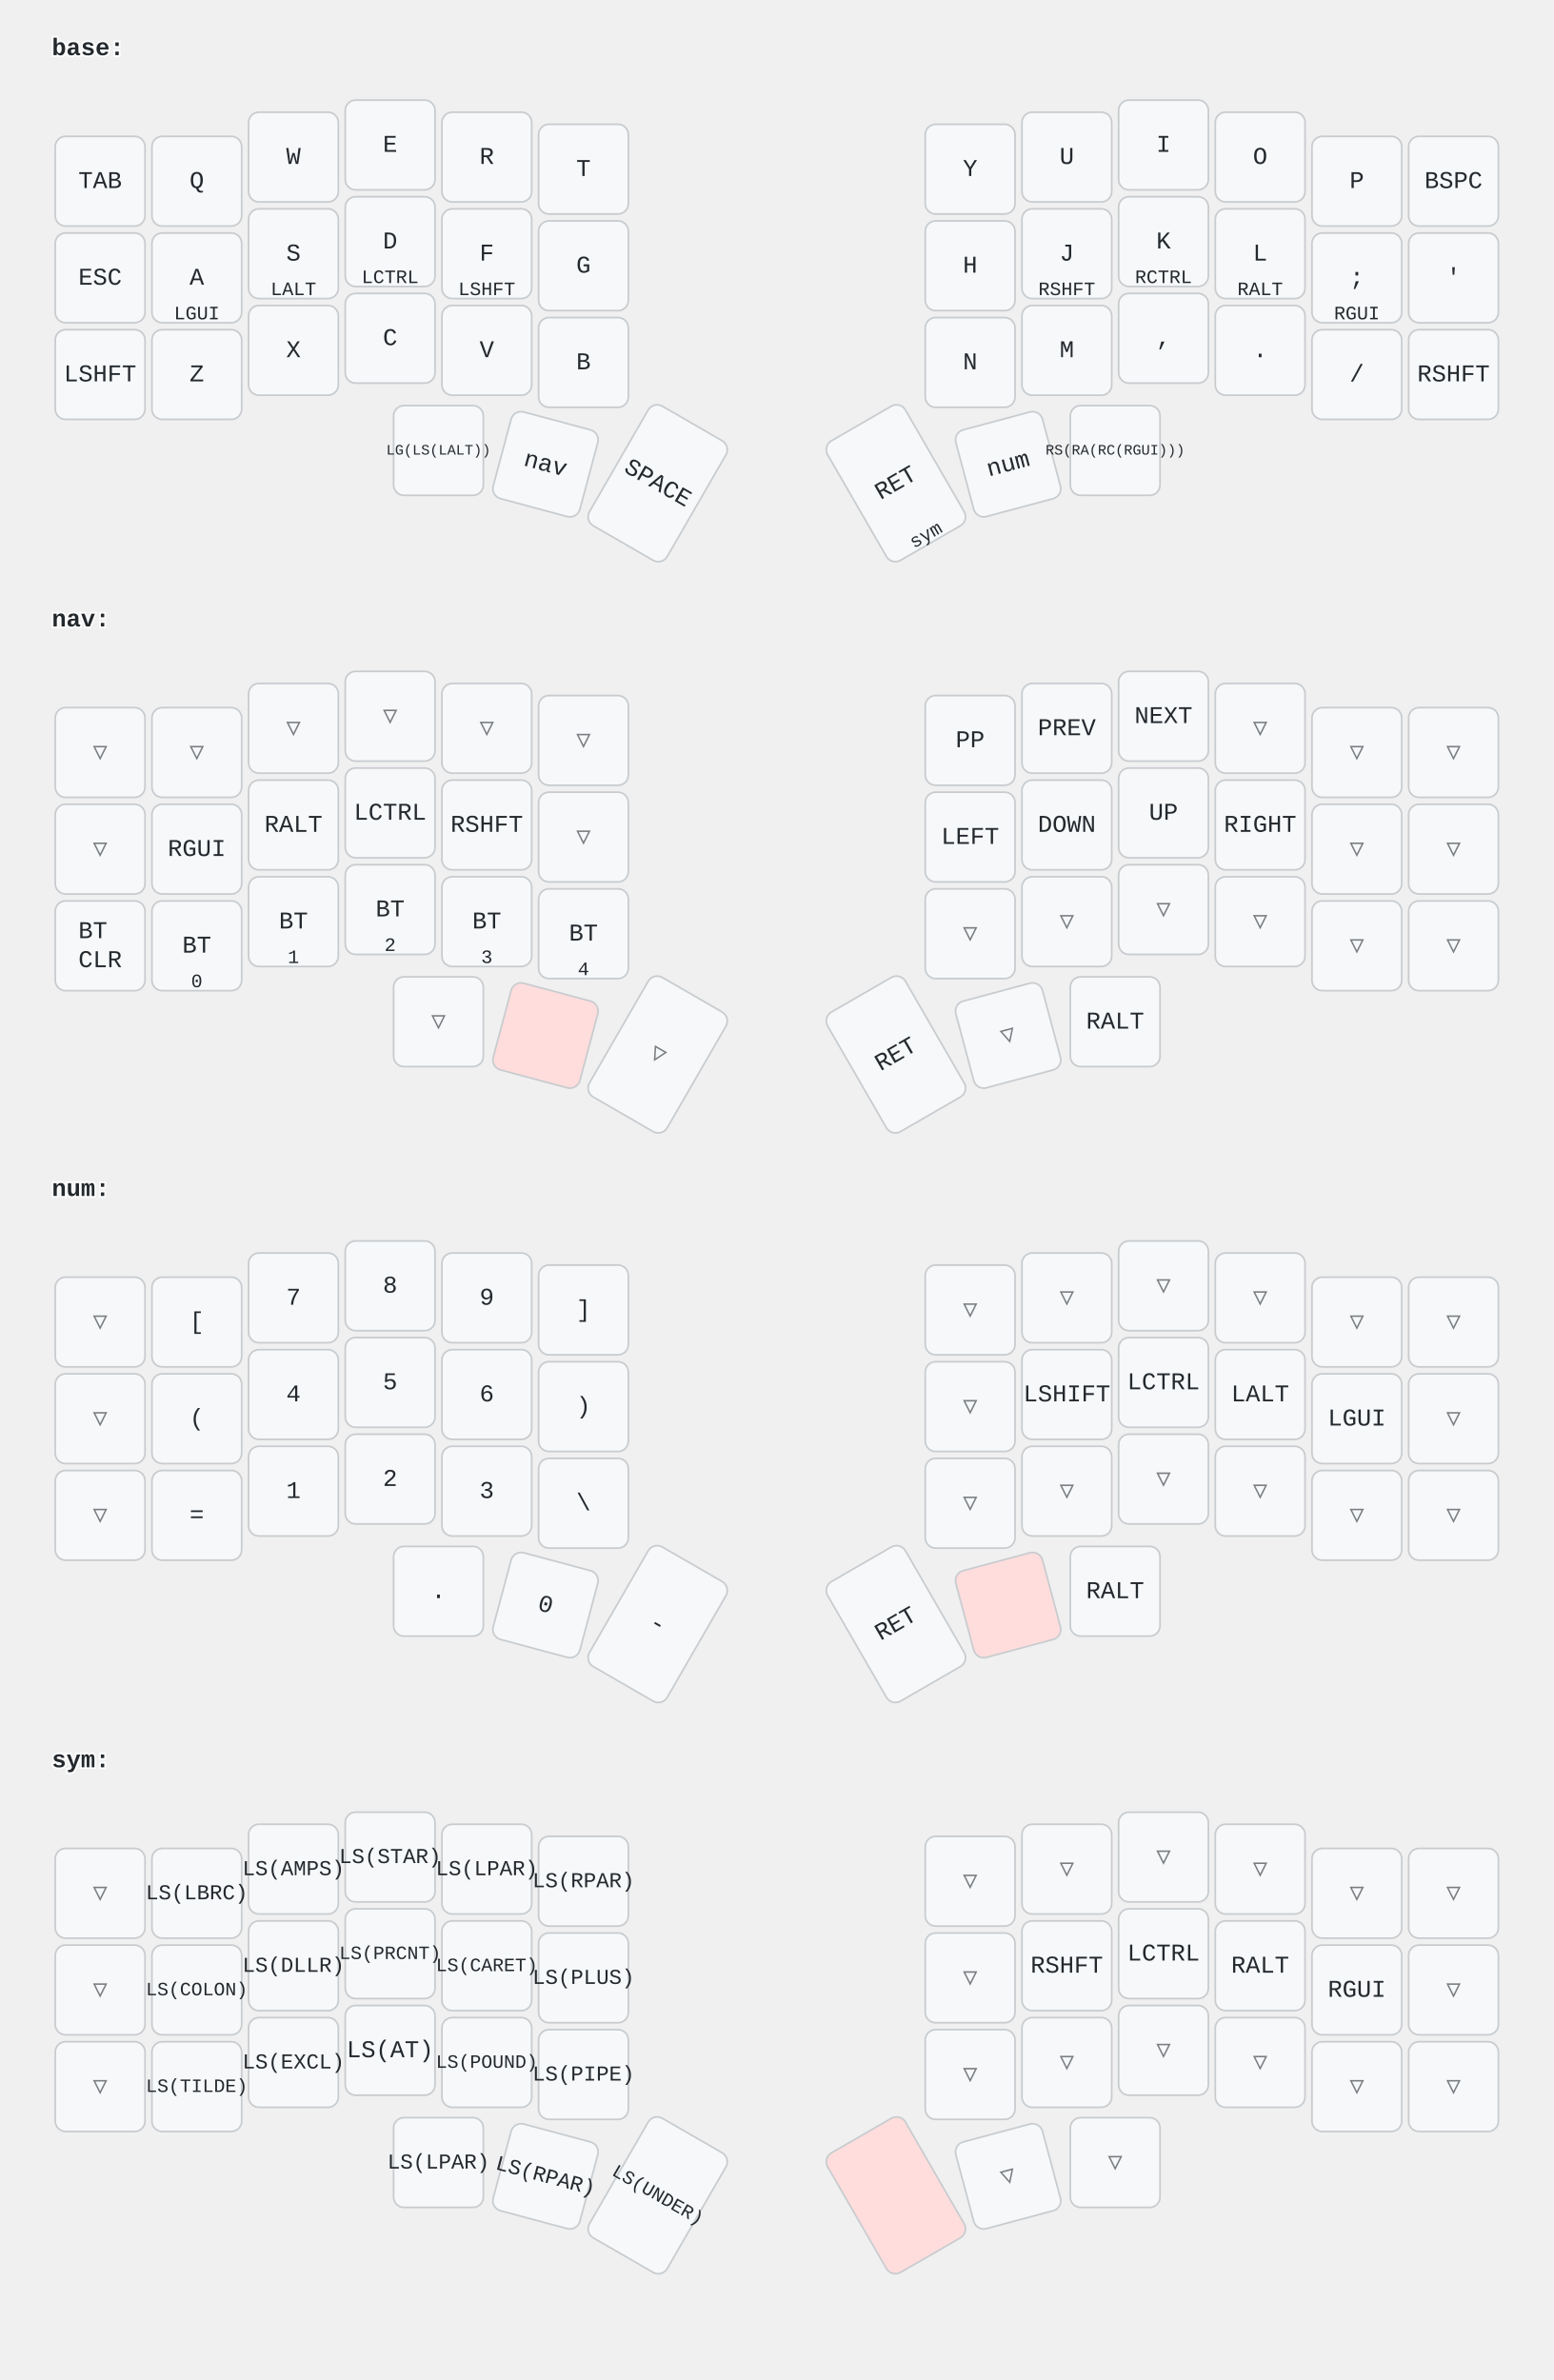
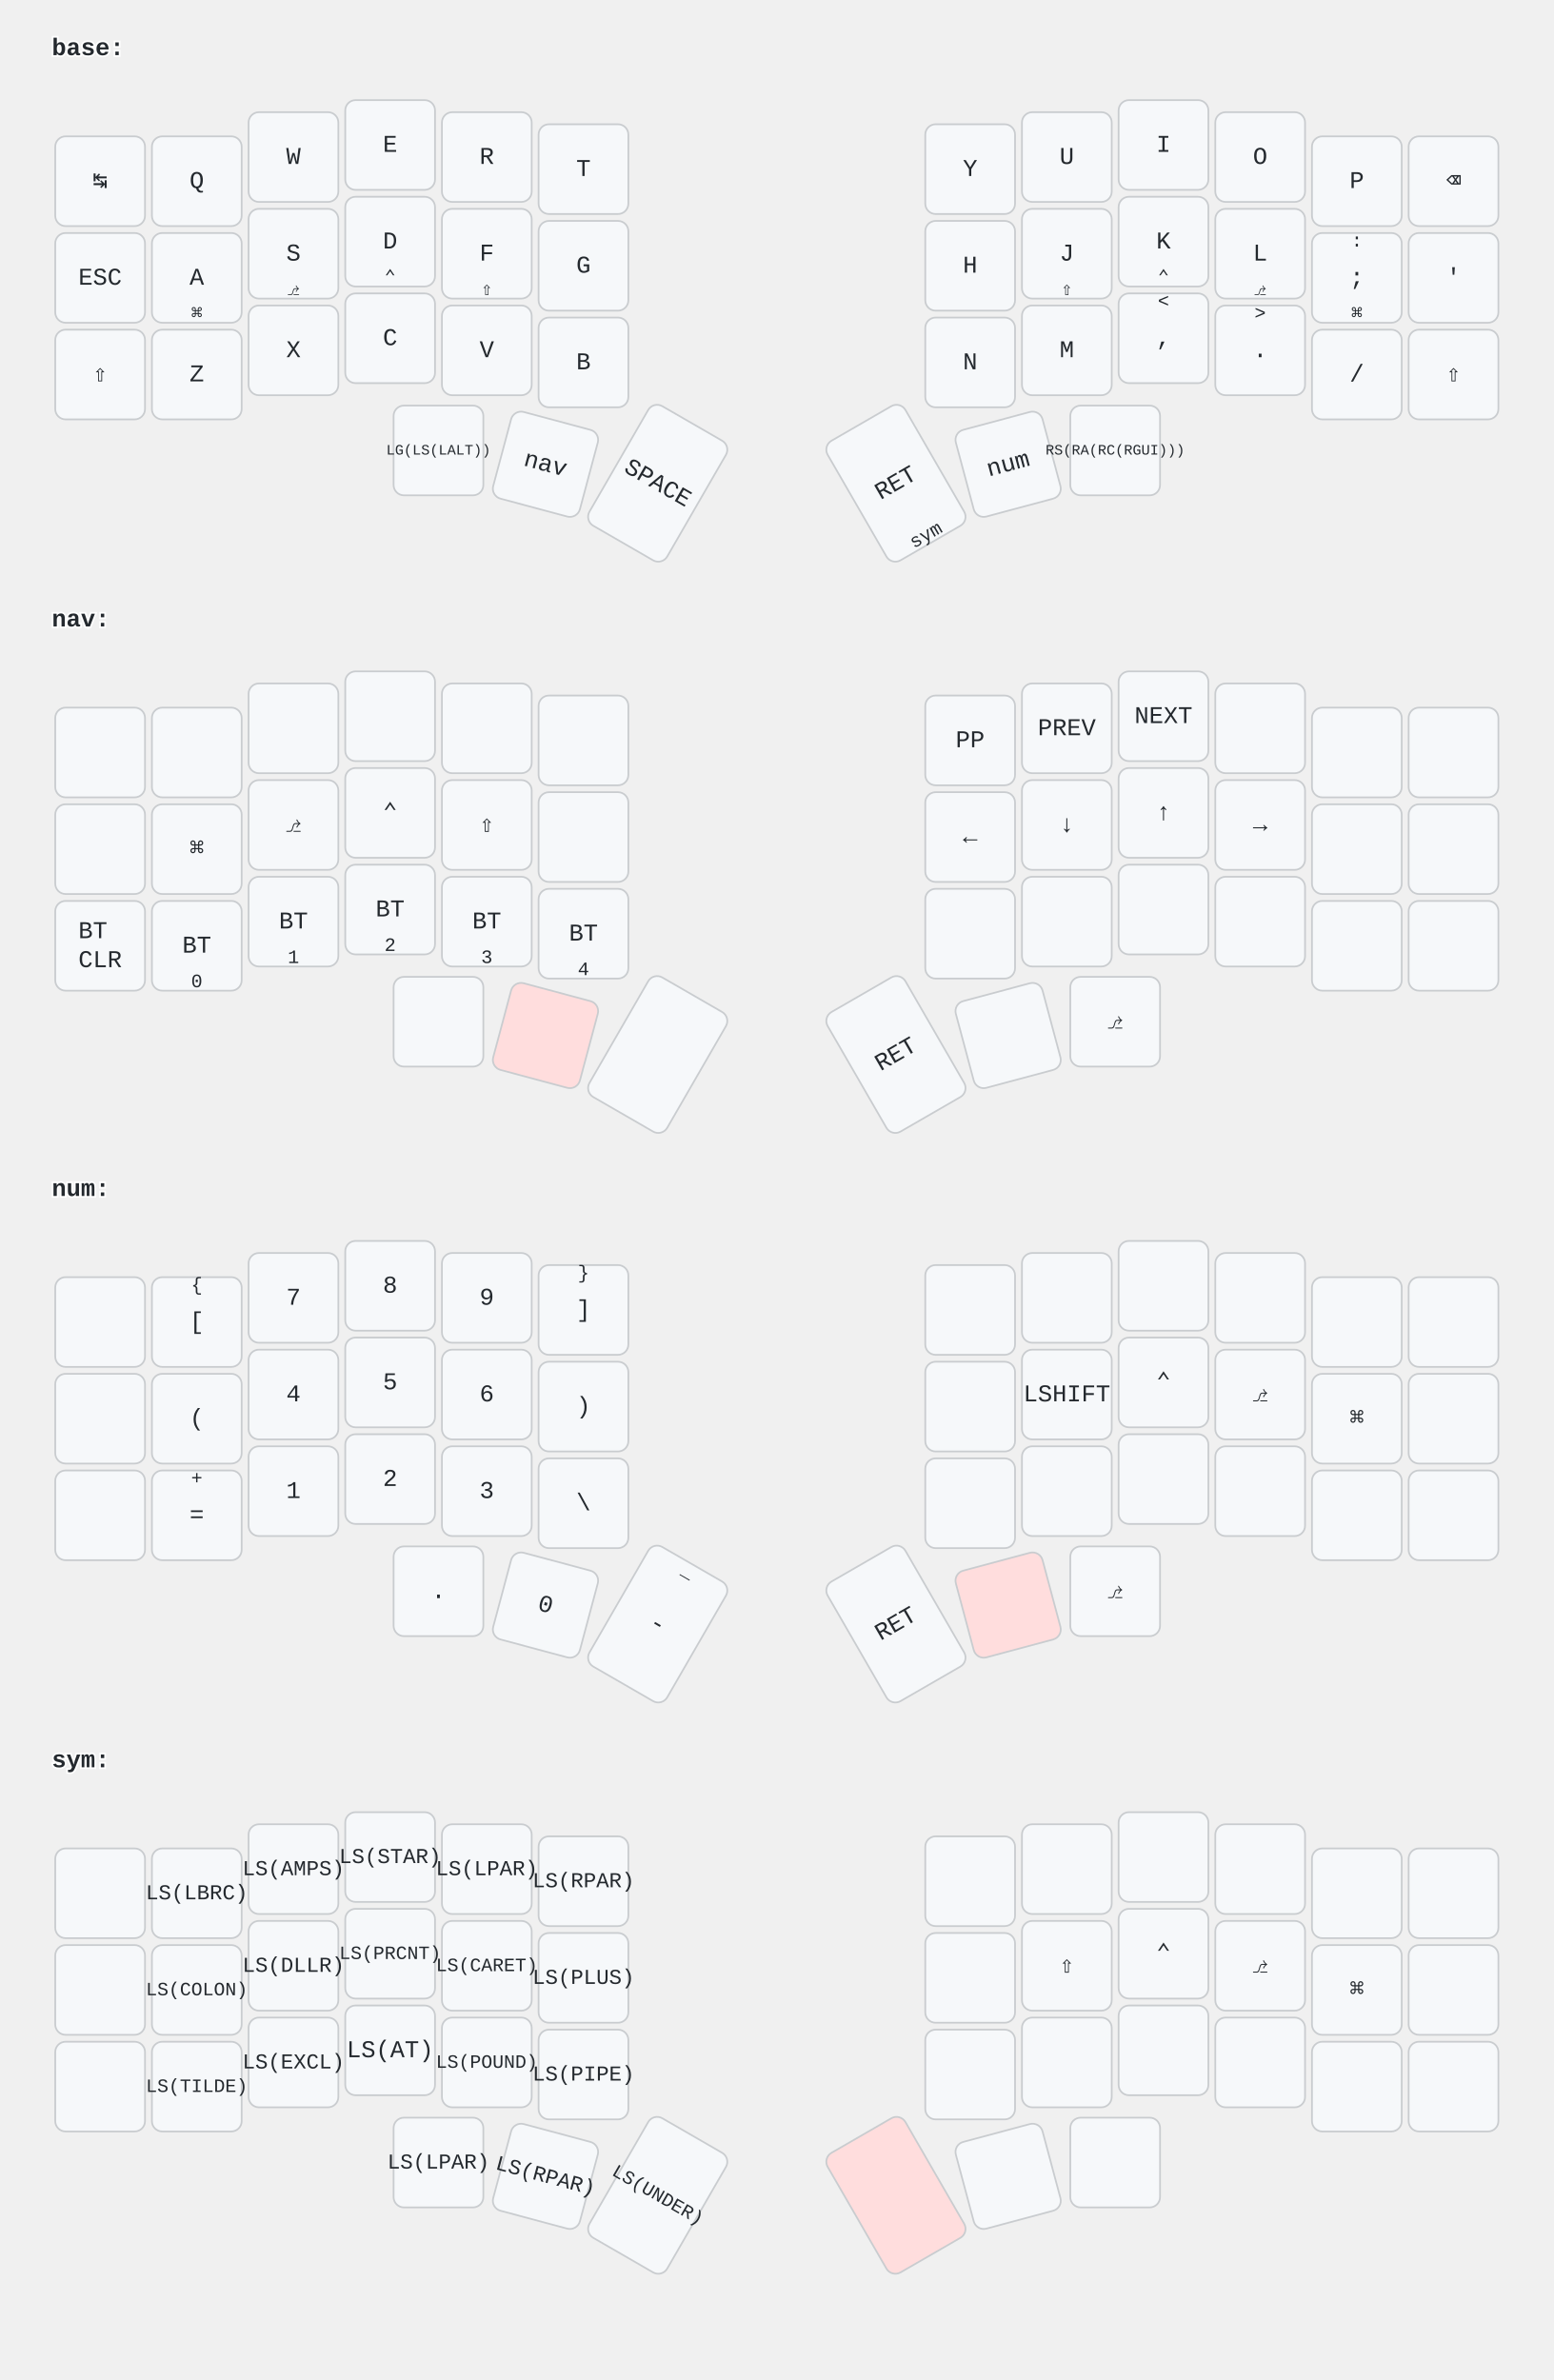
<svg xmlns="http://www.w3.org/2000/svg" width="900" height="1379" viewBox="0 0 900 1379" class="keymap">
-   <style>/* inherit to force styles through use tags */
- svg path {
-     fill: inherit;
- }
- 
- /* font and background color specifications */
- svg.keymap {
+   <style>/* font and background color specifications */
+ svg {
    font-family: SFMono-Regular,Consolas,Liberation Mono,Menlo,monospace;
    font-size: 14px;
    font-kerning: normal;
    text-rendering: optimizeLegibility;
    fill: #24292e;
}

/* default key styling */
- rect.key {
+ rect {
    fill: #f6f8fa;
    stroke: #c9cccf;
    stroke-width: 1;
}

- /* default key side styling, only used is draw_key_sides is set */
- rect.side {
-     filter: brightness(90%);
- }
- 
/* color accent for combo boxes */
- rect.combo, rect.combo-separate {
+ rect.combo {
    fill: #cdf;
}

/* color accent for held keys */
rect.held, rect.combo.held {
    fill: #fdd;
}

/* color accent for ghost (optional) keys */
rect.ghost, rect.combo.ghost {
-     stroke-dasharray: 4, 4;
-     stroke-width: 2;
+     fill: #ddd;
}

text {
    text-anchor: middle;
    dominant-baseline: middle;
}

/* styling for layer labels */
text.label {
    font-weight: bold;
    text-anchor: start;
    stroke: white;
    stroke-width: 2;
    paint-order: stroke;
}

/* styling for combo tap, and key hold/shifted label text */
text.combo, text.hold, text.shifted {
    font-size: 11px;
}

text.hold {
    text-anchor: middle;
    dominant-baseline: auto;
}

text.shifted {
    text-anchor: middle;
    dominant-baseline: hanging;
}

/* styling for hold/shifted label text in combo box */
text.combo.hold, text.combo.shifted {
    font-size: 8px;
}

- /* lighter symbol for transparent keys */
- text.trans {
-     fill: #7b7e81;
- }
- 
/* styling for combo dendrons */
- path.combo {
+ path {
    stroke-width: 1;
    stroke: gray;
    fill: none;
}
- 
- /* Start Tabler Icons Cleanup */
- /* cannot use height/width with glyphs */
- .icon-tabler &gt; path {
-     fill: inherit;
-     stroke: inherit;
-     stroke-width: 2;
- }
- /* hide tabler's default box */
- .icon-tabler &gt; path[stroke="none"][fill="none"] {
-     visibility: hidden;
- }
- /* End Tabler Icons Cleanup */
</style>
  <g transform="translate(30, 0)" class="layer-base">
    <text x="0" y="28" class="label">base:</text>
    <g transform="translate(0, 56)">
      <g transform="translate(28, 49)" class="key keypos-0">
        <rect rx="6" ry="6" x="-26" y="-26" width="52" height="52" class="key" />
-         <text x="0" y="0" class="key tap">TAB</text>
+         <text x="0" y="0" class="key tap">↹</text>
      </g>
      <g transform="translate(84, 49)" class="key keypos-1">
        <rect rx="6" ry="6" x="-26" y="-26" width="52" height="52" class="key" />
        <text x="0" y="0" class="key tap">Q</text>
      </g>
      <g transform="translate(140, 35)" class="key keypos-2">
        <rect rx="6" ry="6" x="-26" y="-26" width="52" height="52" class="key" />
        <text x="0" y="0" class="key tap">W</text>
      </g>
      <g transform="translate(196, 28)" class="key keypos-3">
        <rect rx="6" ry="6" x="-26" y="-26" width="52" height="52" class="key" />
        <text x="0" y="0" class="key tap">E</text>
      </g>
      <g transform="translate(252, 35)" class="key keypos-4">
        <rect rx="6" ry="6" x="-26" y="-26" width="52" height="52" class="key" />
        <text x="0" y="0" class="key tap">R</text>
      </g>
      <g transform="translate(308, 42)" class="key keypos-5">
        <rect rx="6" ry="6" x="-26" y="-26" width="52" height="52" class="key" />
        <text x="0" y="0" class="key tap">T</text>
      </g>
      <g transform="translate(532, 42)" class="key keypos-6">
        <rect rx="6" ry="6" x="-26" y="-26" width="52" height="52" class="key" />
        <text x="0" y="0" class="key tap">Y</text>
      </g>
      <g transform="translate(588, 35)" class="key keypos-7">
        <rect rx="6" ry="6" x="-26" y="-26" width="52" height="52" class="key" />
        <text x="0" y="0" class="key tap">U</text>
      </g>
      <g transform="translate(644, 28)" class="key keypos-8">
        <rect rx="6" ry="6" x="-26" y="-26" width="52" height="52" class="key" />
        <text x="0" y="0" class="key tap">I</text>
      </g>
      <g transform="translate(700, 35)" class="key keypos-9">
        <rect rx="6" ry="6" x="-26" y="-26" width="52" height="52" class="key" />
        <text x="0" y="0" class="key tap">O</text>
      </g>
      <g transform="translate(756, 49)" class="key keypos-10">
        <rect rx="6" ry="6" x="-26" y="-26" width="52" height="52" class="key" />
        <text x="0" y="0" class="key tap">P</text>
      </g>
      <g transform="translate(812, 49)" class="key keypos-11">
        <rect rx="6" ry="6" x="-26" y="-26" width="52" height="52" class="key" />
-         <text x="0" y="0" class="key tap">BSPC</text>
+         <text x="0" y="0" class="key tap">⌫</text>
      </g>
      <g transform="translate(28, 105)" class="key keypos-12">
        <rect rx="6" ry="6" x="-26" y="-26" width="52" height="52" class="key" />
        <text x="0" y="0" class="key tap">ESC</text>
      </g>
      <g transform="translate(84, 105)" class="key keypos-13">
        <rect rx="6" ry="6" x="-26" y="-26" width="52" height="52" class="key" />
        <text x="0" y="0" class="key tap">A</text>
-         <text x="0" y="24" class="key hold">LGUI</text>
+         <text x="0" y="24" class="key hold">⌘</text>
      </g>
      <g transform="translate(140, 91)" class="key keypos-14">
        <rect rx="6" ry="6" x="-26" y="-26" width="52" height="52" class="key" />
        <text x="0" y="0" class="key tap">S</text>
-         <text x="0" y="24" class="key hold">LALT</text>
+         <text x="0" y="24" class="key hold">⎇</text>
      </g>
      <g transform="translate(196, 84)" class="key keypos-15">
        <rect rx="6" ry="6" x="-26" y="-26" width="52" height="52" class="key" />
        <text x="0" y="0" class="key tap">D</text>
-         <text x="0" y="24" class="key hold">LCTRL</text>
+         <text x="0" y="24" class="key hold">⌃</text>
      </g>
      <g transform="translate(252, 91)" class="key keypos-16">
        <rect rx="6" ry="6" x="-26" y="-26" width="52" height="52" class="key" />
        <text x="0" y="0" class="key tap">F</text>
-         <text x="0" y="24" class="key hold">LSHFT</text>
+         <text x="0" y="24" class="key hold">⇧</text>
      </g>
      <g transform="translate(308, 98)" class="key keypos-17">
        <rect rx="6" ry="6" x="-26" y="-26" width="52" height="52" class="key" />
        <text x="0" y="0" class="key tap">G</text>
      </g>
      <g transform="translate(532, 98)" class="key keypos-18">
        <rect rx="6" ry="6" x="-26" y="-26" width="52" height="52" class="key" />
        <text x="0" y="0" class="key tap">H</text>
      </g>
      <g transform="translate(588, 91)" class="key keypos-19">
        <rect rx="6" ry="6" x="-26" y="-26" width="52" height="52" class="key" />
        <text x="0" y="0" class="key tap">J</text>
-         <text x="0" y="24" class="key hold">RSHFT</text>
+         <text x="0" y="24" class="key hold">⇧</text>
      </g>
      <g transform="translate(644, 84)" class="key keypos-20">
        <rect rx="6" ry="6" x="-26" y="-26" width="52" height="52" class="key" />
        <text x="0" y="0" class="key tap">K</text>
-         <text x="0" y="24" class="key hold">RCTRL</text>
+         <text x="0" y="24" class="key hold">⌃</text>
      </g>
      <g transform="translate(700, 91)" class="key keypos-21">
        <rect rx="6" ry="6" x="-26" y="-26" width="52" height="52" class="key" />
        <text x="0" y="0" class="key tap">L</text>
-         <text x="0" y="24" class="key hold">RALT</text>
+         <text x="0" y="24" class="key hold">⎇</text>
      </g>
      <g transform="translate(756, 105)" class="key keypos-22">
        <rect rx="6" ry="6" x="-26" y="-26" width="52" height="52" class="key" />
        <text x="0" y="0" class="key tap">;</text>
-         <text x="0" y="24" class="key hold">RGUI</text>
+         <text x="0" y="24" class="key hold">⌘</text>
+         <text x="0" y="-24" class="key shifted">:</text>
      </g>
      <g transform="translate(812, 105)" class="key keypos-23">
        <rect rx="6" ry="6" x="-26" y="-26" width="52" height="52" class="key" />
        <text x="0" y="0" class="key tap">'</text>
      </g>
      <g transform="translate(28, 161)" class="key keypos-24">
        <rect rx="6" ry="6" x="-26" y="-26" width="52" height="52" class="key" />
-         <text x="0" y="0" class="key tap">LSHFT</text>
+         <text x="0" y="0" class="key tap">⇧</text>
      </g>
      <g transform="translate(84, 161)" class="key keypos-25">
        <rect rx="6" ry="6" x="-26" y="-26" width="52" height="52" class="key" />
        <text x="0" y="0" class="key tap">Z</text>
      </g>
      <g transform="translate(140, 147)" class="key keypos-26">
        <rect rx="6" ry="6" x="-26" y="-26" width="52" height="52" class="key" />
        <text x="0" y="0" class="key tap">X</text>
      </g>
      <g transform="translate(196, 140)" class="key keypos-27">
        <rect rx="6" ry="6" x="-26" y="-26" width="52" height="52" class="key" />
        <text x="0" y="0" class="key tap">C</text>
      </g>
      <g transform="translate(252, 147)" class="key keypos-28">
        <rect rx="6" ry="6" x="-26" y="-26" width="52" height="52" class="key" />
        <text x="0" y="0" class="key tap">V</text>
      </g>
      <g transform="translate(308, 154)" class="key keypos-29">
        <rect rx="6" ry="6" x="-26" y="-26" width="52" height="52" class="key" />
        <text x="0" y="0" class="key tap">B</text>
      </g>
      <g transform="translate(532, 154)" class="key keypos-30">
        <rect rx="6" ry="6" x="-26" y="-26" width="52" height="52" class="key" />
        <text x="0" y="0" class="key tap">N</text>
      </g>
      <g transform="translate(588, 147)" class="key keypos-31">
        <rect rx="6" ry="6" x="-26" y="-26" width="52" height="52" class="key" />
        <text x="0" y="0" class="key tap">M</text>
      </g>
      <g transform="translate(644, 140)" class="key keypos-32">
        <rect rx="6" ry="6" x="-26" y="-26" width="52" height="52" class="key" />
        <text x="0" y="0" class="key tap">,</text>
+         <text x="0" y="-24" class="key shifted">&lt;</text>
      </g>
      <g transform="translate(700, 147)" class="key keypos-33">
        <rect rx="6" ry="6" x="-26" y="-26" width="52" height="52" class="key" />
        <text x="0" y="0" class="key tap">.</text>
+         <text x="0" y="-24" class="key shifted">&gt;</text>
      </g>
      <g transform="translate(756, 161)" class="key keypos-34">
        <rect rx="6" ry="6" x="-26" y="-26" width="52" height="52" class="key" />
        <text x="0" y="0" class="key tap">/</text>
      </g>
      <g transform="translate(812, 161)" class="key keypos-35">
        <rect rx="6" ry="6" x="-26" y="-26" width="52" height="52" class="key" />
-         <text x="0" y="0" class="key tap">RSHFT</text>
+         <text x="0" y="0" class="key tap">⇧</text>
      </g>
      <g transform="translate(224, 205)" class="key keypos-36">
        <rect rx="6" ry="6" x="-26" y="-26" width="52" height="52" class="key" />
        <text x="0" y="0" class="key tap">
          <tspan style="font-size: 60%">LG(LS(LALT))</tspan>
        </text>
      </g>
      <g transform="translate(286, 213) rotate(15.0)" class="key keypos-37">
        <rect rx="6" ry="6" x="-26" y="-26" width="52" height="52" class="key" />
        <text x="0" y="0" class="key tap">nav</text>
      </g>
      <g transform="translate(351, 224) rotate(30.0)" class="key keypos-38">
        <rect rx="6" ry="6" x="-26" y="-40" width="52" height="80" class="key" />
        <text x="0" y="0" class="key tap">SPACE</text>
      </g>
      <g transform="translate(489, 224) rotate(-30.0)" class="key keypos-39">
        <rect rx="6" ry="6" x="-26" y="-40" width="52" height="80" class="key" />
        <text x="0" y="0" class="key tap">RET</text>
        <text x="0" y="38" class="key hold">sym</text>
      </g>
      <g transform="translate(554, 213) rotate(-15.0)" class="key keypos-40">
        <rect rx="6" ry="6" x="-26" y="-26" width="52" height="52" class="key" />
        <text x="0" y="0" class="key tap">num</text>
      </g>
      <g transform="translate(616, 205)" class="key keypos-41">
        <rect rx="6" ry="6" x="-26" y="-26" width="52" height="52" class="key" />
        <text x="0" y="0" class="key tap">
          <tspan style="font-size: 60%">RS(RA(RC(RGUI)))</tspan>
        </text>
      </g>
    </g>
  </g>
  <g transform="translate(30, 331)" class="layer-nav">
    <text x="0" y="28" class="label">nav:</text>
    <g transform="translate(0, 56)">
-       <g transform="translate(28, 49)" class="key trans keypos-0">
-         <rect rx="6" ry="6" x="-26" y="-26" width="52" height="52" class="key trans" />
-         <text x="0" y="0" class="key trans tap">▽</text>
-       </g>
-       <g transform="translate(84, 49)" class="key trans keypos-1">
-         <rect rx="6" ry="6" x="-26" y="-26" width="52" height="52" class="key trans" />
-         <text x="0" y="0" class="key trans tap">▽</text>
-       </g>
-       <g transform="translate(140, 35)" class="key trans keypos-2">
-         <rect rx="6" ry="6" x="-26" y="-26" width="52" height="52" class="key trans" />
-         <text x="0" y="0" class="key trans tap">▽</text>
-       </g>
-       <g transform="translate(196, 28)" class="key trans keypos-3">
-         <rect rx="6" ry="6" x="-26" y="-26" width="52" height="52" class="key trans" />
-         <text x="0" y="0" class="key trans tap">▽</text>
-       </g>
-       <g transform="translate(252, 35)" class="key trans keypos-4">
-         <rect rx="6" ry="6" x="-26" y="-26" width="52" height="52" class="key trans" />
-         <text x="0" y="0" class="key trans tap">▽</text>
-       </g>
-       <g transform="translate(308, 42)" class="key trans keypos-5">
-         <rect rx="6" ry="6" x="-26" y="-26" width="52" height="52" class="key trans" />
-         <text x="0" y="0" class="key trans tap">▽</text>
+       <g transform="translate(28, 49)" class="key keypos-0">
+         <rect rx="6" ry="6" x="-26" y="-26" width="52" height="52" class="key" />
+       </g>
+       <g transform="translate(84, 49)" class="key keypos-1">
+         <rect rx="6" ry="6" x="-26" y="-26" width="52" height="52" class="key" />
+       </g>
+       <g transform="translate(140, 35)" class="key keypos-2">
+         <rect rx="6" ry="6" x="-26" y="-26" width="52" height="52" class="key" />
+       </g>
+       <g transform="translate(196, 28)" class="key keypos-3">
+         <rect rx="6" ry="6" x="-26" y="-26" width="52" height="52" class="key" />
+       </g>
+       <g transform="translate(252, 35)" class="key keypos-4">
+         <rect rx="6" ry="6" x="-26" y="-26" width="52" height="52" class="key" />
+       </g>
+       <g transform="translate(308, 42)" class="key keypos-5">
+         <rect rx="6" ry="6" x="-26" y="-26" width="52" height="52" class="key" />
      </g>
      <g transform="translate(532, 42)" class="key keypos-6">
        <rect rx="6" ry="6" x="-26" y="-26" width="52" height="52" class="key" />
        <text x="0" y="0" class="key tap">PP</text>
      </g>
      <g transform="translate(588, 35)" class="key keypos-7">
        <rect rx="6" ry="6" x="-26" y="-26" width="52" height="52" class="key" />
        <text x="0" y="0" class="key tap">PREV</text>
      </g>
      <g transform="translate(644, 28)" class="key keypos-8">
        <rect rx="6" ry="6" x="-26" y="-26" width="52" height="52" class="key" />
        <text x="0" y="0" class="key tap">NEXT</text>
      </g>
-       <g transform="translate(700, 35)" class="key trans keypos-9">
-         <rect rx="6" ry="6" x="-26" y="-26" width="52" height="52" class="key trans" />
-         <text x="0" y="0" class="key trans tap">▽</text>
-       </g>
-       <g transform="translate(756, 49)" class="key trans keypos-10">
-         <rect rx="6" ry="6" x="-26" y="-26" width="52" height="52" class="key trans" />
-         <text x="0" y="0" class="key trans tap">▽</text>
-       </g>
-       <g transform="translate(812, 49)" class="key trans keypos-11">
-         <rect rx="6" ry="6" x="-26" y="-26" width="52" height="52" class="key trans" />
-         <text x="0" y="0" class="key trans tap">▽</text>
-       </g>
-       <g transform="translate(28, 105)" class="key trans keypos-12">
-         <rect rx="6" ry="6" x="-26" y="-26" width="52" height="52" class="key trans" />
-         <text x="0" y="0" class="key trans tap">▽</text>
+       <g transform="translate(700, 35)" class="key keypos-9">
+         <rect rx="6" ry="6" x="-26" y="-26" width="52" height="52" class="key" />
+       </g>
+       <g transform="translate(756, 49)" class="key keypos-10">
+         <rect rx="6" ry="6" x="-26" y="-26" width="52" height="52" class="key" />
+       </g>
+       <g transform="translate(812, 49)" class="key keypos-11">
+         <rect rx="6" ry="6" x="-26" y="-26" width="52" height="52" class="key" />
+       </g>
+       <g transform="translate(28, 105)" class="key keypos-12">
+         <rect rx="6" ry="6" x="-26" y="-26" width="52" height="52" class="key" />
      </g>
      <g transform="translate(84, 105)" class="key keypos-13">
        <rect rx="6" ry="6" x="-26" y="-26" width="52" height="52" class="key" />
-         <text x="0" y="0" class="key tap">RGUI</text>
+         <text x="0" y="0" class="key tap">⌘</text>
      </g>
      <g transform="translate(140, 91)" class="key keypos-14">
        <rect rx="6" ry="6" x="-26" y="-26" width="52" height="52" class="key" />
-         <text x="0" y="0" class="key tap">RALT</text>
+         <text x="0" y="0" class="key tap">⎇</text>
      </g>
      <g transform="translate(196, 84)" class="key keypos-15">
        <rect rx="6" ry="6" x="-26" y="-26" width="52" height="52" class="key" />
-         <text x="0" y="0" class="key tap">LCTRL</text>
+         <text x="0" y="0" class="key tap">⌃</text>
      </g>
      <g transform="translate(252, 91)" class="key keypos-16">
        <rect rx="6" ry="6" x="-26" y="-26" width="52" height="52" class="key" />
-         <text x="0" y="0" class="key tap">RSHFT</text>
-       </g>
-       <g transform="translate(308, 98)" class="key trans keypos-17">
-         <rect rx="6" ry="6" x="-26" y="-26" width="52" height="52" class="key trans" />
-         <text x="0" y="0" class="key trans tap">▽</text>
+         <text x="0" y="0" class="key tap">⇧</text>
+       </g>
+       <g transform="translate(308, 98)" class="key keypos-17">
+         <rect rx="6" ry="6" x="-26" y="-26" width="52" height="52" class="key" />
      </g>
      <g transform="translate(532, 98)" class="key keypos-18">
        <rect rx="6" ry="6" x="-26" y="-26" width="52" height="52" class="key" />
-         <text x="0" y="0" class="key tap">LEFT</text>
+         <text x="0" y="0" class="key tap">←</text>
      </g>
      <g transform="translate(588, 91)" class="key keypos-19">
        <rect rx="6" ry="6" x="-26" y="-26" width="52" height="52" class="key" />
-         <text x="0" y="0" class="key tap">DOWN</text>
+         <text x="0" y="0" class="key tap">↓</text>
      </g>
      <g transform="translate(644, 84)" class="key keypos-20">
        <rect rx="6" ry="6" x="-26" y="-26" width="52" height="52" class="key" />
-         <text x="0" y="0" class="key tap">UP</text>
+         <text x="0" y="0" class="key tap">↑</text>
      </g>
      <g transform="translate(700, 91)" class="key keypos-21">
        <rect rx="6" ry="6" x="-26" y="-26" width="52" height="52" class="key" />
-         <text x="0" y="0" class="key tap">RIGHT</text>
-       </g>
-       <g transform="translate(756, 105)" class="key trans keypos-22">
-         <rect rx="6" ry="6" x="-26" y="-26" width="52" height="52" class="key trans" />
-         <text x="0" y="0" class="key trans tap">▽</text>
-       </g>
-       <g transform="translate(812, 105)" class="key trans keypos-23">
-         <rect rx="6" ry="6" x="-26" y="-26" width="52" height="52" class="key trans" />
-         <text x="0" y="0" class="key trans tap">▽</text>
+         <text x="0" y="0" class="key tap">→</text>
+       </g>
+       <g transform="translate(756, 105)" class="key keypos-22">
+         <rect rx="6" ry="6" x="-26" y="-26" width="52" height="52" class="key" />
+       </g>
+       <g transform="translate(812, 105)" class="key keypos-23">
+         <rect rx="6" ry="6" x="-26" y="-26" width="52" height="52" class="key" />
      </g>
      <g transform="translate(28, 161)" class="key keypos-24">
        <rect rx="6" ry="6" x="-26" y="-26" width="52" height="52" class="key" />
        <text x="0" y="0" class="key tap">
          <tspan x="0" dy="-0.6em">BT</tspan>
          <tspan x="0" dy="1.2em">CLR</tspan>
        </text>
      </g>
      <g transform="translate(84, 161)" class="key keypos-25">
        <rect rx="6" ry="6" x="-26" y="-26" width="52" height="52" class="key" />
        <text x="0" y="0" class="key tap">BT</text>
        <text x="0" y="24" class="key hold">0</text>
      </g>
      <g transform="translate(140, 147)" class="key keypos-26">
        <rect rx="6" ry="6" x="-26" y="-26" width="52" height="52" class="key" />
        <text x="0" y="0" class="key tap">BT</text>
        <text x="0" y="24" class="key hold">1</text>
      </g>
      <g transform="translate(196, 140)" class="key keypos-27">
        <rect rx="6" ry="6" x="-26" y="-26" width="52" height="52" class="key" />
        <text x="0" y="0" class="key tap">BT</text>
        <text x="0" y="24" class="key hold">2</text>
      </g>
      <g transform="translate(252, 147)" class="key keypos-28">
        <rect rx="6" ry="6" x="-26" y="-26" width="52" height="52" class="key" />
        <text x="0" y="0" class="key tap">BT</text>
        <text x="0" y="24" class="key hold">3</text>
      </g>
      <g transform="translate(308, 154)" class="key keypos-29">
        <rect rx="6" ry="6" x="-26" y="-26" width="52" height="52" class="key" />
        <text x="0" y="0" class="key tap">BT</text>
        <text x="0" y="24" class="key hold">4</text>
      </g>
-       <g transform="translate(532, 154)" class="key trans keypos-30">
-         <rect rx="6" ry="6" x="-26" y="-26" width="52" height="52" class="key trans" />
-         <text x="0" y="0" class="key trans tap">▽</text>
-       </g>
-       <g transform="translate(588, 147)" class="key trans keypos-31">
-         <rect rx="6" ry="6" x="-26" y="-26" width="52" height="52" class="key trans" />
-         <text x="0" y="0" class="key trans tap">▽</text>
-       </g>
-       <g transform="translate(644, 140)" class="key trans keypos-32">
-         <rect rx="6" ry="6" x="-26" y="-26" width="52" height="52" class="key trans" />
-         <text x="0" y="0" class="key trans tap">▽</text>
-       </g>
-       <g transform="translate(700, 147)" class="key trans keypos-33">
-         <rect rx="6" ry="6" x="-26" y="-26" width="52" height="52" class="key trans" />
-         <text x="0" y="0" class="key trans tap">▽</text>
-       </g>
-       <g transform="translate(756, 161)" class="key trans keypos-34">
-         <rect rx="6" ry="6" x="-26" y="-26" width="52" height="52" class="key trans" />
-         <text x="0" y="0" class="key trans tap">▽</text>
-       </g>
-       <g transform="translate(812, 161)" class="key trans keypos-35">
-         <rect rx="6" ry="6" x="-26" y="-26" width="52" height="52" class="key trans" />
-         <text x="0" y="0" class="key trans tap">▽</text>
-       </g>
-       <g transform="translate(224, 205)" class="key trans keypos-36">
-         <rect rx="6" ry="6" x="-26" y="-26" width="52" height="52" class="key trans" />
-         <text x="0" y="0" class="key trans tap">▽</text>
+       <g transform="translate(532, 154)" class="key keypos-30">
+         <rect rx="6" ry="6" x="-26" y="-26" width="52" height="52" class="key" />
+       </g>
+       <g transform="translate(588, 147)" class="key keypos-31">
+         <rect rx="6" ry="6" x="-26" y="-26" width="52" height="52" class="key" />
+       </g>
+       <g transform="translate(644, 140)" class="key keypos-32">
+         <rect rx="6" ry="6" x="-26" y="-26" width="52" height="52" class="key" />
+       </g>
+       <g transform="translate(700, 147)" class="key keypos-33">
+         <rect rx="6" ry="6" x="-26" y="-26" width="52" height="52" class="key" />
+       </g>
+       <g transform="translate(756, 161)" class="key keypos-34">
+         <rect rx="6" ry="6" x="-26" y="-26" width="52" height="52" class="key" />
+       </g>
+       <g transform="translate(812, 161)" class="key keypos-35">
+         <rect rx="6" ry="6" x="-26" y="-26" width="52" height="52" class="key" />
+       </g>
+       <g transform="translate(224, 205)" class="key keypos-36">
+         <rect rx="6" ry="6" x="-26" y="-26" width="52" height="52" class="key" />
      </g>
      <g transform="translate(286, 213) rotate(15.0)" class="key held keypos-37">
        <rect rx="6" ry="6" x="-26" y="-26" width="52" height="52" class="key held" />
      </g>
-       <g transform="translate(351, 224) rotate(30.0)" class="key trans keypos-38">
-         <rect rx="6" ry="6" x="-26" y="-40" width="52" height="80" class="key trans" />
-         <text x="0" y="0" class="key trans tap">▽</text>
+       <g transform="translate(351, 224) rotate(30.0)" class="key keypos-38">
+         <rect rx="6" ry="6" x="-26" y="-40" width="52" height="80" class="key" />
      </g>
      <g transform="translate(489, 224) rotate(-30.0)" class="key keypos-39">
        <rect rx="6" ry="6" x="-26" y="-40" width="52" height="80" class="key" />
        <text x="0" y="0" class="key tap">RET</text>
      </g>
-       <g transform="translate(554, 213) rotate(-15.0)" class="key trans keypos-40">
-         <rect rx="6" ry="6" x="-26" y="-26" width="52" height="52" class="key trans" />
-         <text x="0" y="0" class="key trans tap">▽</text>
+       <g transform="translate(554, 213) rotate(-15.0)" class="key keypos-40">
+         <rect rx="6" ry="6" x="-26" y="-26" width="52" height="52" class="key" />
      </g>
      <g transform="translate(616, 205)" class="key keypos-41">
        <rect rx="6" ry="6" x="-26" y="-26" width="52" height="52" class="key" />
-         <text x="0" y="0" class="key tap">RALT</text>
+         <text x="0" y="0" class="key tap">⎇</text>
      </g>
    </g>
  </g>
  <g transform="translate(30, 661)" class="layer-num">
    <text x="0" y="28" class="label">num:</text>
    <g transform="translate(0, 56)">
-       <g transform="translate(28, 49)" class="key trans keypos-0">
-         <rect rx="6" ry="6" x="-26" y="-26" width="52" height="52" class="key trans" />
-         <text x="0" y="0" class="key trans tap">▽</text>
+       <g transform="translate(28, 49)" class="key keypos-0">
+         <rect rx="6" ry="6" x="-26" y="-26" width="52" height="52" class="key" />
      </g>
      <g transform="translate(84, 49)" class="key keypos-1">
        <rect rx="6" ry="6" x="-26" y="-26" width="52" height="52" class="key" />
        <text x="0" y="0" class="key tap">[</text>
+         <text x="0" y="-24" class="key shifted">{</text>
      </g>
      <g transform="translate(140, 35)" class="key keypos-2">
        <rect rx="6" ry="6" x="-26" y="-26" width="52" height="52" class="key" />
        <text x="0" y="0" class="key tap">7</text>
      </g>
      <g transform="translate(196, 28)" class="key keypos-3">
        <rect rx="6" ry="6" x="-26" y="-26" width="52" height="52" class="key" />
        <text x="0" y="0" class="key tap">8</text>
      </g>
      <g transform="translate(252, 35)" class="key keypos-4">
        <rect rx="6" ry="6" x="-26" y="-26" width="52" height="52" class="key" />
        <text x="0" y="0" class="key tap">9</text>
      </g>
      <g transform="translate(308, 42)" class="key keypos-5">
        <rect rx="6" ry="6" x="-26" y="-26" width="52" height="52" class="key" />
        <text x="0" y="0" class="key tap">]</text>
-       </g>
-       <g transform="translate(532, 42)" class="key trans keypos-6">
-         <rect rx="6" ry="6" x="-26" y="-26" width="52" height="52" class="key trans" />
-         <text x="0" y="0" class="key trans tap">▽</text>
-       </g>
-       <g transform="translate(588, 35)" class="key trans keypos-7">
-         <rect rx="6" ry="6" x="-26" y="-26" width="52" height="52" class="key trans" />
-         <text x="0" y="0" class="key trans tap">▽</text>
-       </g>
-       <g transform="translate(644, 28)" class="key trans keypos-8">
-         <rect rx="6" ry="6" x="-26" y="-26" width="52" height="52" class="key trans" />
-         <text x="0" y="0" class="key trans tap">▽</text>
-       </g>
-       <g transform="translate(700, 35)" class="key trans keypos-9">
-         <rect rx="6" ry="6" x="-26" y="-26" width="52" height="52" class="key trans" />
-         <text x="0" y="0" class="key trans tap">▽</text>
-       </g>
-       <g transform="translate(756, 49)" class="key trans keypos-10">
-         <rect rx="6" ry="6" x="-26" y="-26" width="52" height="52" class="key trans" />
-         <text x="0" y="0" class="key trans tap">▽</text>
-       </g>
-       <g transform="translate(812, 49)" class="key trans keypos-11">
-         <rect rx="6" ry="6" x="-26" y="-26" width="52" height="52" class="key trans" />
-         <text x="0" y="0" class="key trans tap">▽</text>
-       </g>
-       <g transform="translate(28, 105)" class="key trans keypos-12">
-         <rect rx="6" ry="6" x="-26" y="-26" width="52" height="52" class="key trans" />
-         <text x="0" y="0" class="key trans tap">▽</text>
+         <text x="0" y="-24" class="key shifted">}</text>
+       </g>
+       <g transform="translate(532, 42)" class="key keypos-6">
+         <rect rx="6" ry="6" x="-26" y="-26" width="52" height="52" class="key" />
+       </g>
+       <g transform="translate(588, 35)" class="key keypos-7">
+         <rect rx="6" ry="6" x="-26" y="-26" width="52" height="52" class="key" />
+       </g>
+       <g transform="translate(644, 28)" class="key keypos-8">
+         <rect rx="6" ry="6" x="-26" y="-26" width="52" height="52" class="key" />
+       </g>
+       <g transform="translate(700, 35)" class="key keypos-9">
+         <rect rx="6" ry="6" x="-26" y="-26" width="52" height="52" class="key" />
+       </g>
+       <g transform="translate(756, 49)" class="key keypos-10">
+         <rect rx="6" ry="6" x="-26" y="-26" width="52" height="52" class="key" />
+       </g>
+       <g transform="translate(812, 49)" class="key keypos-11">
+         <rect rx="6" ry="6" x="-26" y="-26" width="52" height="52" class="key" />
+       </g>
+       <g transform="translate(28, 105)" class="key keypos-12">
+         <rect rx="6" ry="6" x="-26" y="-26" width="52" height="52" class="key" />
      </g>
      <g transform="translate(84, 105)" class="key keypos-13">
        <rect rx="6" ry="6" x="-26" y="-26" width="52" height="52" class="key" />
        <text x="0" y="0" class="key tap">(</text>
      </g>
      <g transform="translate(140, 91)" class="key keypos-14">
        <rect rx="6" ry="6" x="-26" y="-26" width="52" height="52" class="key" />
        <text x="0" y="0" class="key tap">4</text>
      </g>
      <g transform="translate(196, 84)" class="key keypos-15">
        <rect rx="6" ry="6" x="-26" y="-26" width="52" height="52" class="key" />
        <text x="0" y="0" class="key tap">5</text>
      </g>
      <g transform="translate(252, 91)" class="key keypos-16">
        <rect rx="6" ry="6" x="-26" y="-26" width="52" height="52" class="key" />
        <text x="0" y="0" class="key tap">6</text>
      </g>
      <g transform="translate(308, 98)" class="key keypos-17">
        <rect rx="6" ry="6" x="-26" y="-26" width="52" height="52" class="key" />
        <text x="0" y="0" class="key tap">)</text>
      </g>
-       <g transform="translate(532, 98)" class="key trans keypos-18">
-         <rect rx="6" ry="6" x="-26" y="-26" width="52" height="52" class="key trans" />
-         <text x="0" y="0" class="key trans tap">▽</text>
+       <g transform="translate(532, 98)" class="key keypos-18">
+         <rect rx="6" ry="6" x="-26" y="-26" width="52" height="52" class="key" />
      </g>
      <g transform="translate(588, 91)" class="key keypos-19">
        <rect rx="6" ry="6" x="-26" y="-26" width="52" height="52" class="key" />
        <text x="0" y="0" class="key tap">LSHIFT</text>
      </g>
      <g transform="translate(644, 84)" class="key keypos-20">
        <rect rx="6" ry="6" x="-26" y="-26" width="52" height="52" class="key" />
-         <text x="0" y="0" class="key tap">LCTRL</text>
+         <text x="0" y="0" class="key tap">⌃</text>
      </g>
      <g transform="translate(700, 91)" class="key keypos-21">
        <rect rx="6" ry="6" x="-26" y="-26" width="52" height="52" class="key" />
-         <text x="0" y="0" class="key tap">LALT</text>
+         <text x="0" y="0" class="key tap">⎇</text>
      </g>
      <g transform="translate(756, 105)" class="key keypos-22">
        <rect rx="6" ry="6" x="-26" y="-26" width="52" height="52" class="key" />
-         <text x="0" y="0" class="key tap">LGUI</text>
-       </g>
-       <g transform="translate(812, 105)" class="key trans keypos-23">
-         <rect rx="6" ry="6" x="-26" y="-26" width="52" height="52" class="key trans" />
-         <text x="0" y="0" class="key trans tap">▽</text>
-       </g>
-       <g transform="translate(28, 161)" class="key trans keypos-24">
-         <rect rx="6" ry="6" x="-26" y="-26" width="52" height="52" class="key trans" />
-         <text x="0" y="0" class="key trans tap">▽</text>
+         <text x="0" y="0" class="key tap">⌘</text>
+       </g>
+       <g transform="translate(812, 105)" class="key keypos-23">
+         <rect rx="6" ry="6" x="-26" y="-26" width="52" height="52" class="key" />
+       </g>
+       <g transform="translate(28, 161)" class="key keypos-24">
+         <rect rx="6" ry="6" x="-26" y="-26" width="52" height="52" class="key" />
      </g>
      <g transform="translate(84, 161)" class="key keypos-25">
        <rect rx="6" ry="6" x="-26" y="-26" width="52" height="52" class="key" />
        <text x="0" y="0" class="key tap">=</text>
+         <text x="0" y="-24" class="key shifted">+</text>
      </g>
      <g transform="translate(140, 147)" class="key keypos-26">
        <rect rx="6" ry="6" x="-26" y="-26" width="52" height="52" class="key" />
        <text x="0" y="0" class="key tap">1</text>
      </g>
      <g transform="translate(196, 140)" class="key keypos-27">
        <rect rx="6" ry="6" x="-26" y="-26" width="52" height="52" class="key" />
        <text x="0" y="0" class="key tap">2</text>
      </g>
      <g transform="translate(252, 147)" class="key keypos-28">
        <rect rx="6" ry="6" x="-26" y="-26" width="52" height="52" class="key" />
        <text x="0" y="0" class="key tap">3</text>
      </g>
      <g transform="translate(308, 154)" class="key keypos-29">
        <rect rx="6" ry="6" x="-26" y="-26" width="52" height="52" class="key" />
        <text x="0" y="0" class="key tap">\</text>
      </g>
-       <g transform="translate(532, 154)" class="key trans keypos-30">
-         <rect rx="6" ry="6" x="-26" y="-26" width="52" height="52" class="key trans" />
-         <text x="0" y="0" class="key trans tap">▽</text>
-       </g>
-       <g transform="translate(588, 147)" class="key trans keypos-31">
-         <rect rx="6" ry="6" x="-26" y="-26" width="52" height="52" class="key trans" />
-         <text x="0" y="0" class="key trans tap">▽</text>
-       </g>
-       <g transform="translate(644, 140)" class="key trans keypos-32">
-         <rect rx="6" ry="6" x="-26" y="-26" width="52" height="52" class="key trans" />
-         <text x="0" y="0" class="key trans tap">▽</text>
-       </g>
-       <g transform="translate(700, 147)" class="key trans keypos-33">
-         <rect rx="6" ry="6" x="-26" y="-26" width="52" height="52" class="key trans" />
-         <text x="0" y="0" class="key trans tap">▽</text>
-       </g>
-       <g transform="translate(756, 161)" class="key trans keypos-34">
-         <rect rx="6" ry="6" x="-26" y="-26" width="52" height="52" class="key trans" />
-         <text x="0" y="0" class="key trans tap">▽</text>
-       </g>
-       <g transform="translate(812, 161)" class="key trans keypos-35">
-         <rect rx="6" ry="6" x="-26" y="-26" width="52" height="52" class="key trans" />
-         <text x="0" y="0" class="key trans tap">▽</text>
+       <g transform="translate(532, 154)" class="key keypos-30">
+         <rect rx="6" ry="6" x="-26" y="-26" width="52" height="52" class="key" />
+       </g>
+       <g transform="translate(588, 147)" class="key keypos-31">
+         <rect rx="6" ry="6" x="-26" y="-26" width="52" height="52" class="key" />
+       </g>
+       <g transform="translate(644, 140)" class="key keypos-32">
+         <rect rx="6" ry="6" x="-26" y="-26" width="52" height="52" class="key" />
+       </g>
+       <g transform="translate(700, 147)" class="key keypos-33">
+         <rect rx="6" ry="6" x="-26" y="-26" width="52" height="52" class="key" />
+       </g>
+       <g transform="translate(756, 161)" class="key keypos-34">
+         <rect rx="6" ry="6" x="-26" y="-26" width="52" height="52" class="key" />
+       </g>
+       <g transform="translate(812, 161)" class="key keypos-35">
+         <rect rx="6" ry="6" x="-26" y="-26" width="52" height="52" class="key" />
      </g>
      <g transform="translate(224, 205)" class="key keypos-36">
        <rect rx="6" ry="6" x="-26" y="-26" width="52" height="52" class="key" />
        <text x="0" y="0" class="key tap">.</text>
      </g>
      <g transform="translate(286, 213) rotate(15.0)" class="key keypos-37">
        <rect rx="6" ry="6" x="-26" y="-26" width="52" height="52" class="key" />
        <text x="0" y="0" class="key tap">0</text>
      </g>
      <g transform="translate(351, 224) rotate(30.0)" class="key keypos-38">
        <rect rx="6" ry="6" x="-26" y="-40" width="52" height="80" class="key" />
        <text x="0" y="0" class="key tap">-</text>
+         <text x="0" y="-38" class="key shifted">_</text>
      </g>
      <g transform="translate(489, 224) rotate(-30.0)" class="key keypos-39">
        <rect rx="6" ry="6" x="-26" y="-40" width="52" height="80" class="key" />
        <text x="0" y="0" class="key tap">RET</text>
      </g>
      <g transform="translate(554, 213) rotate(-15.0)" class="key held keypos-40">
        <rect rx="6" ry="6" x="-26" y="-26" width="52" height="52" class="key held" />
      </g>
      <g transform="translate(616, 205)" class="key keypos-41">
        <rect rx="6" ry="6" x="-26" y="-26" width="52" height="52" class="key" />
-         <text x="0" y="0" class="key tap">RALT</text>
+         <text x="0" y="0" class="key tap">⎇</text>
      </g>
    </g>
  </g>
  <g transform="translate(30, 992)" class="layer-sym">
    <text x="0" y="28" class="label">sym:</text>
    <g transform="translate(0, 56)">
-       <g transform="translate(28, 49)" class="key trans keypos-0">
-         <rect rx="6" ry="6" x="-26" y="-26" width="52" height="52" class="key trans" />
-         <text x="0" y="0" class="key trans tap">▽</text>
+       <g transform="translate(28, 49)" class="key keypos-0">
+         <rect rx="6" ry="6" x="-26" y="-26" width="52" height="52" class="key" />
      </g>
      <g transform="translate(84, 49)" class="key keypos-1">
        <rect rx="6" ry="6" x="-26" y="-26" width="52" height="52" class="key" />
        <text x="0" y="0" class="key tap">
          <tspan style="font-size: 88%">LS(LBRC)</tspan>
        </text>
      </g>
      <g transform="translate(140, 35)" class="key keypos-2">
        <rect rx="6" ry="6" x="-26" y="-26" width="52" height="52" class="key" />
        <text x="0" y="0" class="key tap">
          <tspan style="font-size: 88%">LS(AMPS)</tspan>
        </text>
      </g>
      <g transform="translate(196, 28)" class="key keypos-3">
        <rect rx="6" ry="6" x="-26" y="-26" width="52" height="52" class="key" />
        <text x="0" y="0" class="key tap">
          <tspan style="font-size: 88%">LS(STAR)</tspan>
        </text>
      </g>
      <g transform="translate(252, 35)" class="key keypos-4">
        <rect rx="6" ry="6" x="-26" y="-26" width="52" height="52" class="key" />
        <text x="0" y="0" class="key tap">
          <tspan style="font-size: 88%">LS(LPAR)</tspan>
        </text>
      </g>
      <g transform="translate(308, 42)" class="key keypos-5">
        <rect rx="6" ry="6" x="-26" y="-26" width="52" height="52" class="key" />
        <text x="0" y="0" class="key tap">
          <tspan style="font-size: 88%">LS(RPAR)</tspan>
        </text>
      </g>
-       <g transform="translate(532, 42)" class="key trans keypos-6">
-         <rect rx="6" ry="6" x="-26" y="-26" width="52" height="52" class="key trans" />
-         <text x="0" y="0" class="key trans tap">▽</text>
-       </g>
-       <g transform="translate(588, 35)" class="key trans keypos-7">
-         <rect rx="6" ry="6" x="-26" y="-26" width="52" height="52" class="key trans" />
-         <text x="0" y="0" class="key trans tap">▽</text>
-       </g>
-       <g transform="translate(644, 28)" class="key trans keypos-8">
-         <rect rx="6" ry="6" x="-26" y="-26" width="52" height="52" class="key trans" />
-         <text x="0" y="0" class="key trans tap">▽</text>
-       </g>
-       <g transform="translate(700, 35)" class="key trans keypos-9">
-         <rect rx="6" ry="6" x="-26" y="-26" width="52" height="52" class="key trans" />
-         <text x="0" y="0" class="key trans tap">▽</text>
-       </g>
-       <g transform="translate(756, 49)" class="key trans keypos-10">
-         <rect rx="6" ry="6" x="-26" y="-26" width="52" height="52" class="key trans" />
-         <text x="0" y="0" class="key trans tap">▽</text>
-       </g>
-       <g transform="translate(812, 49)" class="key trans keypos-11">
-         <rect rx="6" ry="6" x="-26" y="-26" width="52" height="52" class="key trans" />
-         <text x="0" y="0" class="key trans tap">▽</text>
-       </g>
-       <g transform="translate(28, 105)" class="key trans keypos-12">
-         <rect rx="6" ry="6" x="-26" y="-26" width="52" height="52" class="key trans" />
-         <text x="0" y="0" class="key trans tap">▽</text>
+       <g transform="translate(532, 42)" class="key keypos-6">
+         <rect rx="6" ry="6" x="-26" y="-26" width="52" height="52" class="key" />
+       </g>
+       <g transform="translate(588, 35)" class="key keypos-7">
+         <rect rx="6" ry="6" x="-26" y="-26" width="52" height="52" class="key" />
+       </g>
+       <g transform="translate(644, 28)" class="key keypos-8">
+         <rect rx="6" ry="6" x="-26" y="-26" width="52" height="52" class="key" />
+       </g>
+       <g transform="translate(700, 35)" class="key keypos-9">
+         <rect rx="6" ry="6" x="-26" y="-26" width="52" height="52" class="key" />
+       </g>
+       <g transform="translate(756, 49)" class="key keypos-10">
+         <rect rx="6" ry="6" x="-26" y="-26" width="52" height="52" class="key" />
+       </g>
+       <g transform="translate(812, 49)" class="key keypos-11">
+         <rect rx="6" ry="6" x="-26" y="-26" width="52" height="52" class="key" />
+       </g>
+       <g transform="translate(28, 105)" class="key keypos-12">
+         <rect rx="6" ry="6" x="-26" y="-26" width="52" height="52" class="key" />
      </g>
      <g transform="translate(84, 105)" class="key keypos-13">
        <rect rx="6" ry="6" x="-26" y="-26" width="52" height="52" class="key" />
        <text x="0" y="0" class="key tap">
          <tspan style="font-size: 78%">LS(COLON)</tspan>
        </text>
      </g>
      <g transform="translate(140, 91)" class="key keypos-14">
        <rect rx="6" ry="6" x="-26" y="-26" width="52" height="52" class="key" />
        <text x="0" y="0" class="key tap">
          <tspan style="font-size: 88%">LS(DLLR)</tspan>
        </text>
      </g>
      <g transform="translate(196, 84)" class="key keypos-15">
        <rect rx="6" ry="6" x="-26" y="-26" width="52" height="52" class="key" />
        <text x="0" y="0" class="key tap">
          <tspan style="font-size: 78%">LS(PRCNT)</tspan>
        </text>
      </g>
      <g transform="translate(252, 91)" class="key keypos-16">
        <rect rx="6" ry="6" x="-26" y="-26" width="52" height="52" class="key" />
        <text x="0" y="0" class="key tap">
          <tspan style="font-size: 78%">LS(CARET)</tspan>
        </text>
      </g>
      <g transform="translate(308, 98)" class="key keypos-17">
        <rect rx="6" ry="6" x="-26" y="-26" width="52" height="52" class="key" />
        <text x="0" y="0" class="key tap">
          <tspan style="font-size: 88%">LS(PLUS)</tspan>
        </text>
      </g>
-       <g transform="translate(532, 98)" class="key trans keypos-18">
-         <rect rx="6" ry="6" x="-26" y="-26" width="52" height="52" class="key trans" />
-         <text x="0" y="0" class="key trans tap">▽</text>
+       <g transform="translate(532, 98)" class="key keypos-18">
+         <rect rx="6" ry="6" x="-26" y="-26" width="52" height="52" class="key" />
      </g>
      <g transform="translate(588, 91)" class="key keypos-19">
        <rect rx="6" ry="6" x="-26" y="-26" width="52" height="52" class="key" />
-         <text x="0" y="0" class="key tap">RSHFT</text>
+         <text x="0" y="0" class="key tap">⇧</text>
      </g>
      <g transform="translate(644, 84)" class="key keypos-20">
        <rect rx="6" ry="6" x="-26" y="-26" width="52" height="52" class="key" />
-         <text x="0" y="0" class="key tap">LCTRL</text>
+         <text x="0" y="0" class="key tap">⌃</text>
      </g>
      <g transform="translate(700, 91)" class="key keypos-21">
        <rect rx="6" ry="6" x="-26" y="-26" width="52" height="52" class="key" />
-         <text x="0" y="0" class="key tap">RALT</text>
+         <text x="0" y="0" class="key tap">⎇</text>
      </g>
      <g transform="translate(756, 105)" class="key keypos-22">
        <rect rx="6" ry="6" x="-26" y="-26" width="52" height="52" class="key" />
-         <text x="0" y="0" class="key tap">RGUI</text>
-       </g>
-       <g transform="translate(812, 105)" class="key trans keypos-23">
-         <rect rx="6" ry="6" x="-26" y="-26" width="52" height="52" class="key trans" />
-         <text x="0" y="0" class="key trans tap">▽</text>
-       </g>
-       <g transform="translate(28, 161)" class="key trans keypos-24">
-         <rect rx="6" ry="6" x="-26" y="-26" width="52" height="52" class="key trans" />
-         <text x="0" y="0" class="key trans tap">▽</text>
+         <text x="0" y="0" class="key tap">⌘</text>
+       </g>
+       <g transform="translate(812, 105)" class="key keypos-23">
+         <rect rx="6" ry="6" x="-26" y="-26" width="52" height="52" class="key" />
+       </g>
+       <g transform="translate(28, 161)" class="key keypos-24">
+         <rect rx="6" ry="6" x="-26" y="-26" width="52" height="52" class="key" />
      </g>
      <g transform="translate(84, 161)" class="key keypos-25">
        <rect rx="6" ry="6" x="-26" y="-26" width="52" height="52" class="key" />
        <text x="0" y="0" class="key tap">
          <tspan style="font-size: 78%">LS(TILDE)</tspan>
        </text>
      </g>
      <g transform="translate(140, 147)" class="key keypos-26">
        <rect rx="6" ry="6" x="-26" y="-26" width="52" height="52" class="key" />
        <text x="0" y="0" class="key tap">
          <tspan style="font-size: 88%">LS(EXCL)</tspan>
        </text>
      </g>
      <g transform="translate(196, 140)" class="key keypos-27">
        <rect rx="6" ry="6" x="-26" y="-26" width="52" height="52" class="key" />
        <text x="0" y="0" class="key tap">LS(AT)</text>
      </g>
      <g transform="translate(252, 147)" class="key keypos-28">
        <rect rx="6" ry="6" x="-26" y="-26" width="52" height="52" class="key" />
        <text x="0" y="0" class="key tap">
          <tspan style="font-size: 78%">LS(POUND)</tspan>
        </text>
      </g>
      <g transform="translate(308, 154)" class="key keypos-29">
        <rect rx="6" ry="6" x="-26" y="-26" width="52" height="52" class="key" />
        <text x="0" y="0" class="key tap">
          <tspan style="font-size: 88%">LS(PIPE)</tspan>
        </text>
      </g>
-       <g transform="translate(532, 154)" class="key trans keypos-30">
-         <rect rx="6" ry="6" x="-26" y="-26" width="52" height="52" class="key trans" />
-         <text x="0" y="0" class="key trans tap">▽</text>
-       </g>
-       <g transform="translate(588, 147)" class="key trans keypos-31">
-         <rect rx="6" ry="6" x="-26" y="-26" width="52" height="52" class="key trans" />
-         <text x="0" y="0" class="key trans tap">▽</text>
-       </g>
-       <g transform="translate(644, 140)" class="key trans keypos-32">
-         <rect rx="6" ry="6" x="-26" y="-26" width="52" height="52" class="key trans" />
-         <text x="0" y="0" class="key trans tap">▽</text>
-       </g>
-       <g transform="translate(700, 147)" class="key trans keypos-33">
-         <rect rx="6" ry="6" x="-26" y="-26" width="52" height="52" class="key trans" />
-         <text x="0" y="0" class="key trans tap">▽</text>
-       </g>
-       <g transform="translate(756, 161)" class="key trans keypos-34">
-         <rect rx="6" ry="6" x="-26" y="-26" width="52" height="52" class="key trans" />
-         <text x="0" y="0" class="key trans tap">▽</text>
-       </g>
-       <g transform="translate(812, 161)" class="key trans keypos-35">
-         <rect rx="6" ry="6" x="-26" y="-26" width="52" height="52" class="key trans" />
-         <text x="0" y="0" class="key trans tap">▽</text>
+       <g transform="translate(532, 154)" class="key keypos-30">
+         <rect rx="6" ry="6" x="-26" y="-26" width="52" height="52" class="key" />
+       </g>
+       <g transform="translate(588, 147)" class="key keypos-31">
+         <rect rx="6" ry="6" x="-26" y="-26" width="52" height="52" class="key" />
+       </g>
+       <g transform="translate(644, 140)" class="key keypos-32">
+         <rect rx="6" ry="6" x="-26" y="-26" width="52" height="52" class="key" />
+       </g>
+       <g transform="translate(700, 147)" class="key keypos-33">
+         <rect rx="6" ry="6" x="-26" y="-26" width="52" height="52" class="key" />
+       </g>
+       <g transform="translate(756, 161)" class="key keypos-34">
+         <rect rx="6" ry="6" x="-26" y="-26" width="52" height="52" class="key" />
+       </g>
+       <g transform="translate(812, 161)" class="key keypos-35">
+         <rect rx="6" ry="6" x="-26" y="-26" width="52" height="52" class="key" />
      </g>
      <g transform="translate(224, 205)" class="key keypos-36">
        <rect rx="6" ry="6" x="-26" y="-26" width="52" height="52" class="key" />
        <text x="0" y="0" class="key tap">
          <tspan style="font-size: 88%">LS(LPAR)</tspan>
        </text>
      </g>
      <g transform="translate(286, 213) rotate(15.0)" class="key keypos-37">
        <rect rx="6" ry="6" x="-26" y="-26" width="52" height="52" class="key" />
        <text x="0" y="0" class="key tap">
          <tspan style="font-size: 88%">LS(RPAR)</tspan>
        </text>
      </g>
      <g transform="translate(351, 224) rotate(30.0)" class="key keypos-38">
        <rect rx="6" ry="6" x="-26" y="-40" width="52" height="80" class="key" />
        <text x="0" y="0" class="key tap">
          <tspan style="font-size: 78%">LS(UNDER)</tspan>
        </text>
      </g>
      <g transform="translate(489, 224) rotate(-30.0)" class="key held keypos-39">
        <rect rx="6" ry="6" x="-26" y="-40" width="52" height="80" class="key held" />
      </g>
-       <g transform="translate(554, 213) rotate(-15.0)" class="key trans keypos-40">
-         <rect rx="6" ry="6" x="-26" y="-26" width="52" height="52" class="key trans" />
-         <text x="0" y="0" class="key trans tap">▽</text>
-       </g>
-       <g transform="translate(616, 205)" class="key trans keypos-41">
-         <rect rx="6" ry="6" x="-26" y="-26" width="52" height="52" class="key trans" />
-         <text x="0" y="0" class="key trans tap">▽</text>
+       <g transform="translate(554, 213) rotate(-15.0)" class="key keypos-40">
+         <rect rx="6" ry="6" x="-26" y="-26" width="52" height="52" class="key" />
+       </g>
+       <g transform="translate(616, 205)" class="key keypos-41">
+         <rect rx="6" ry="6" x="-26" y="-26" width="52" height="52" class="key" />
      </g>
    </g>
  </g>
</svg>
